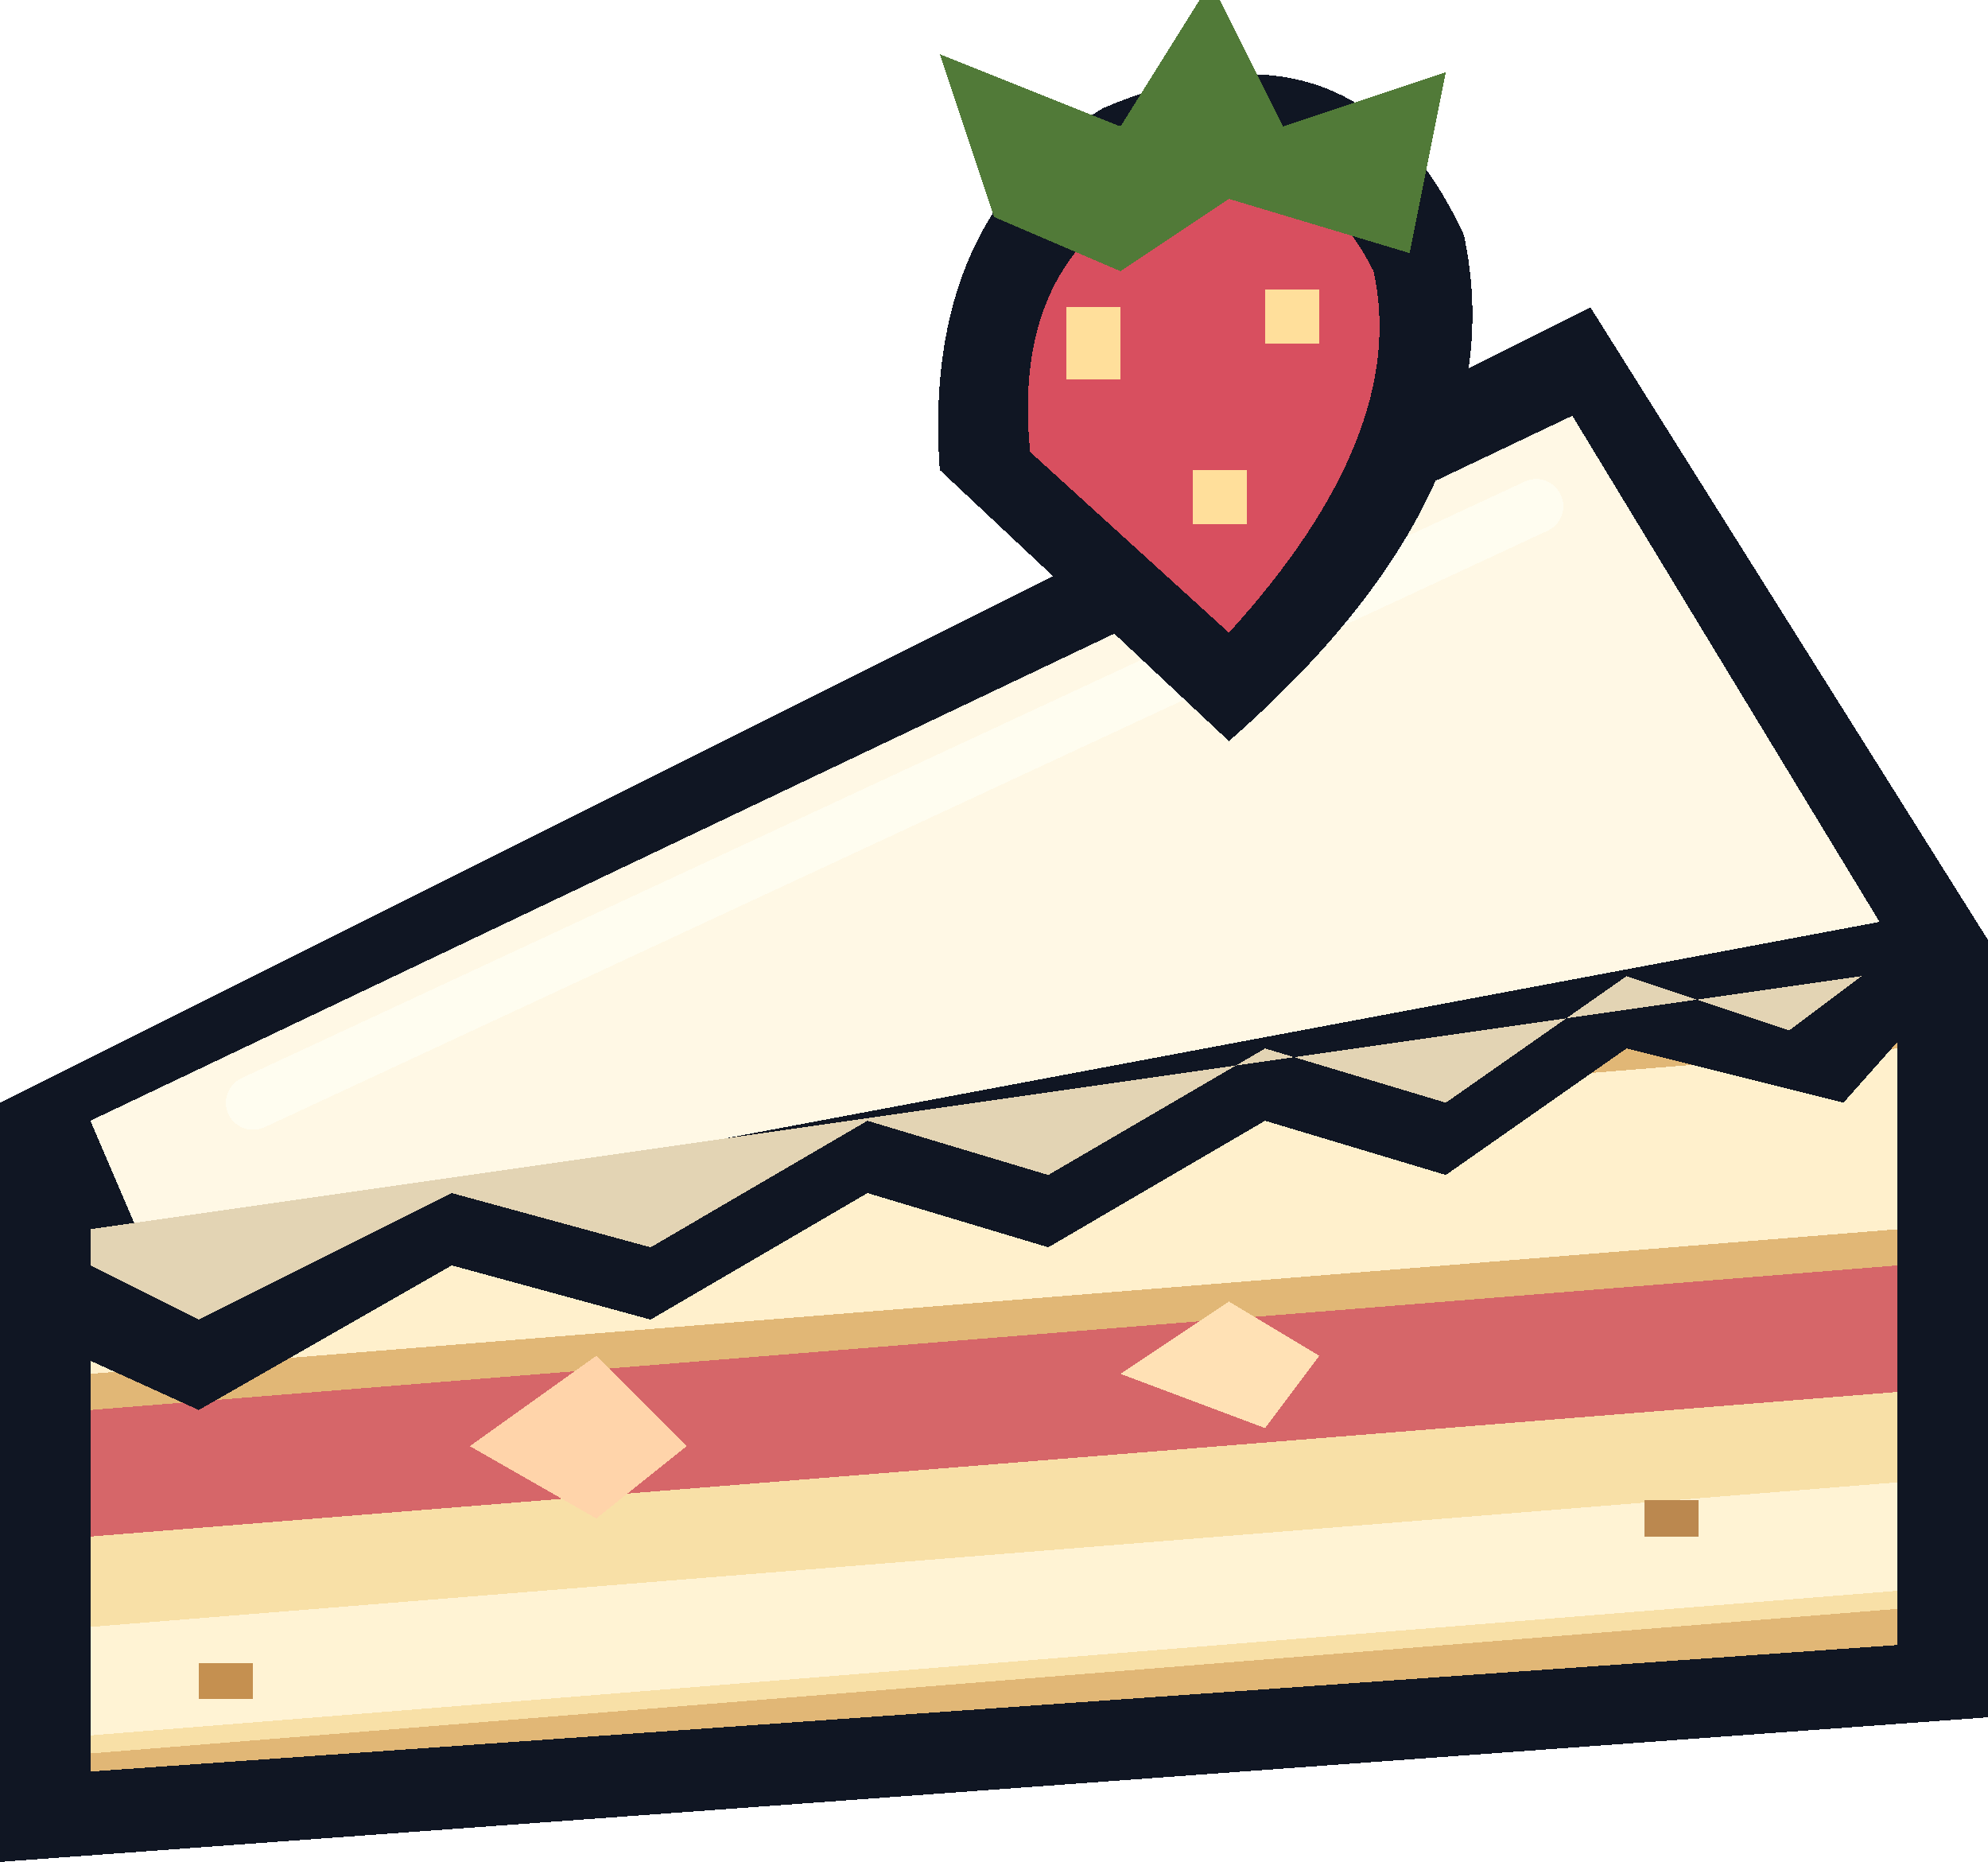
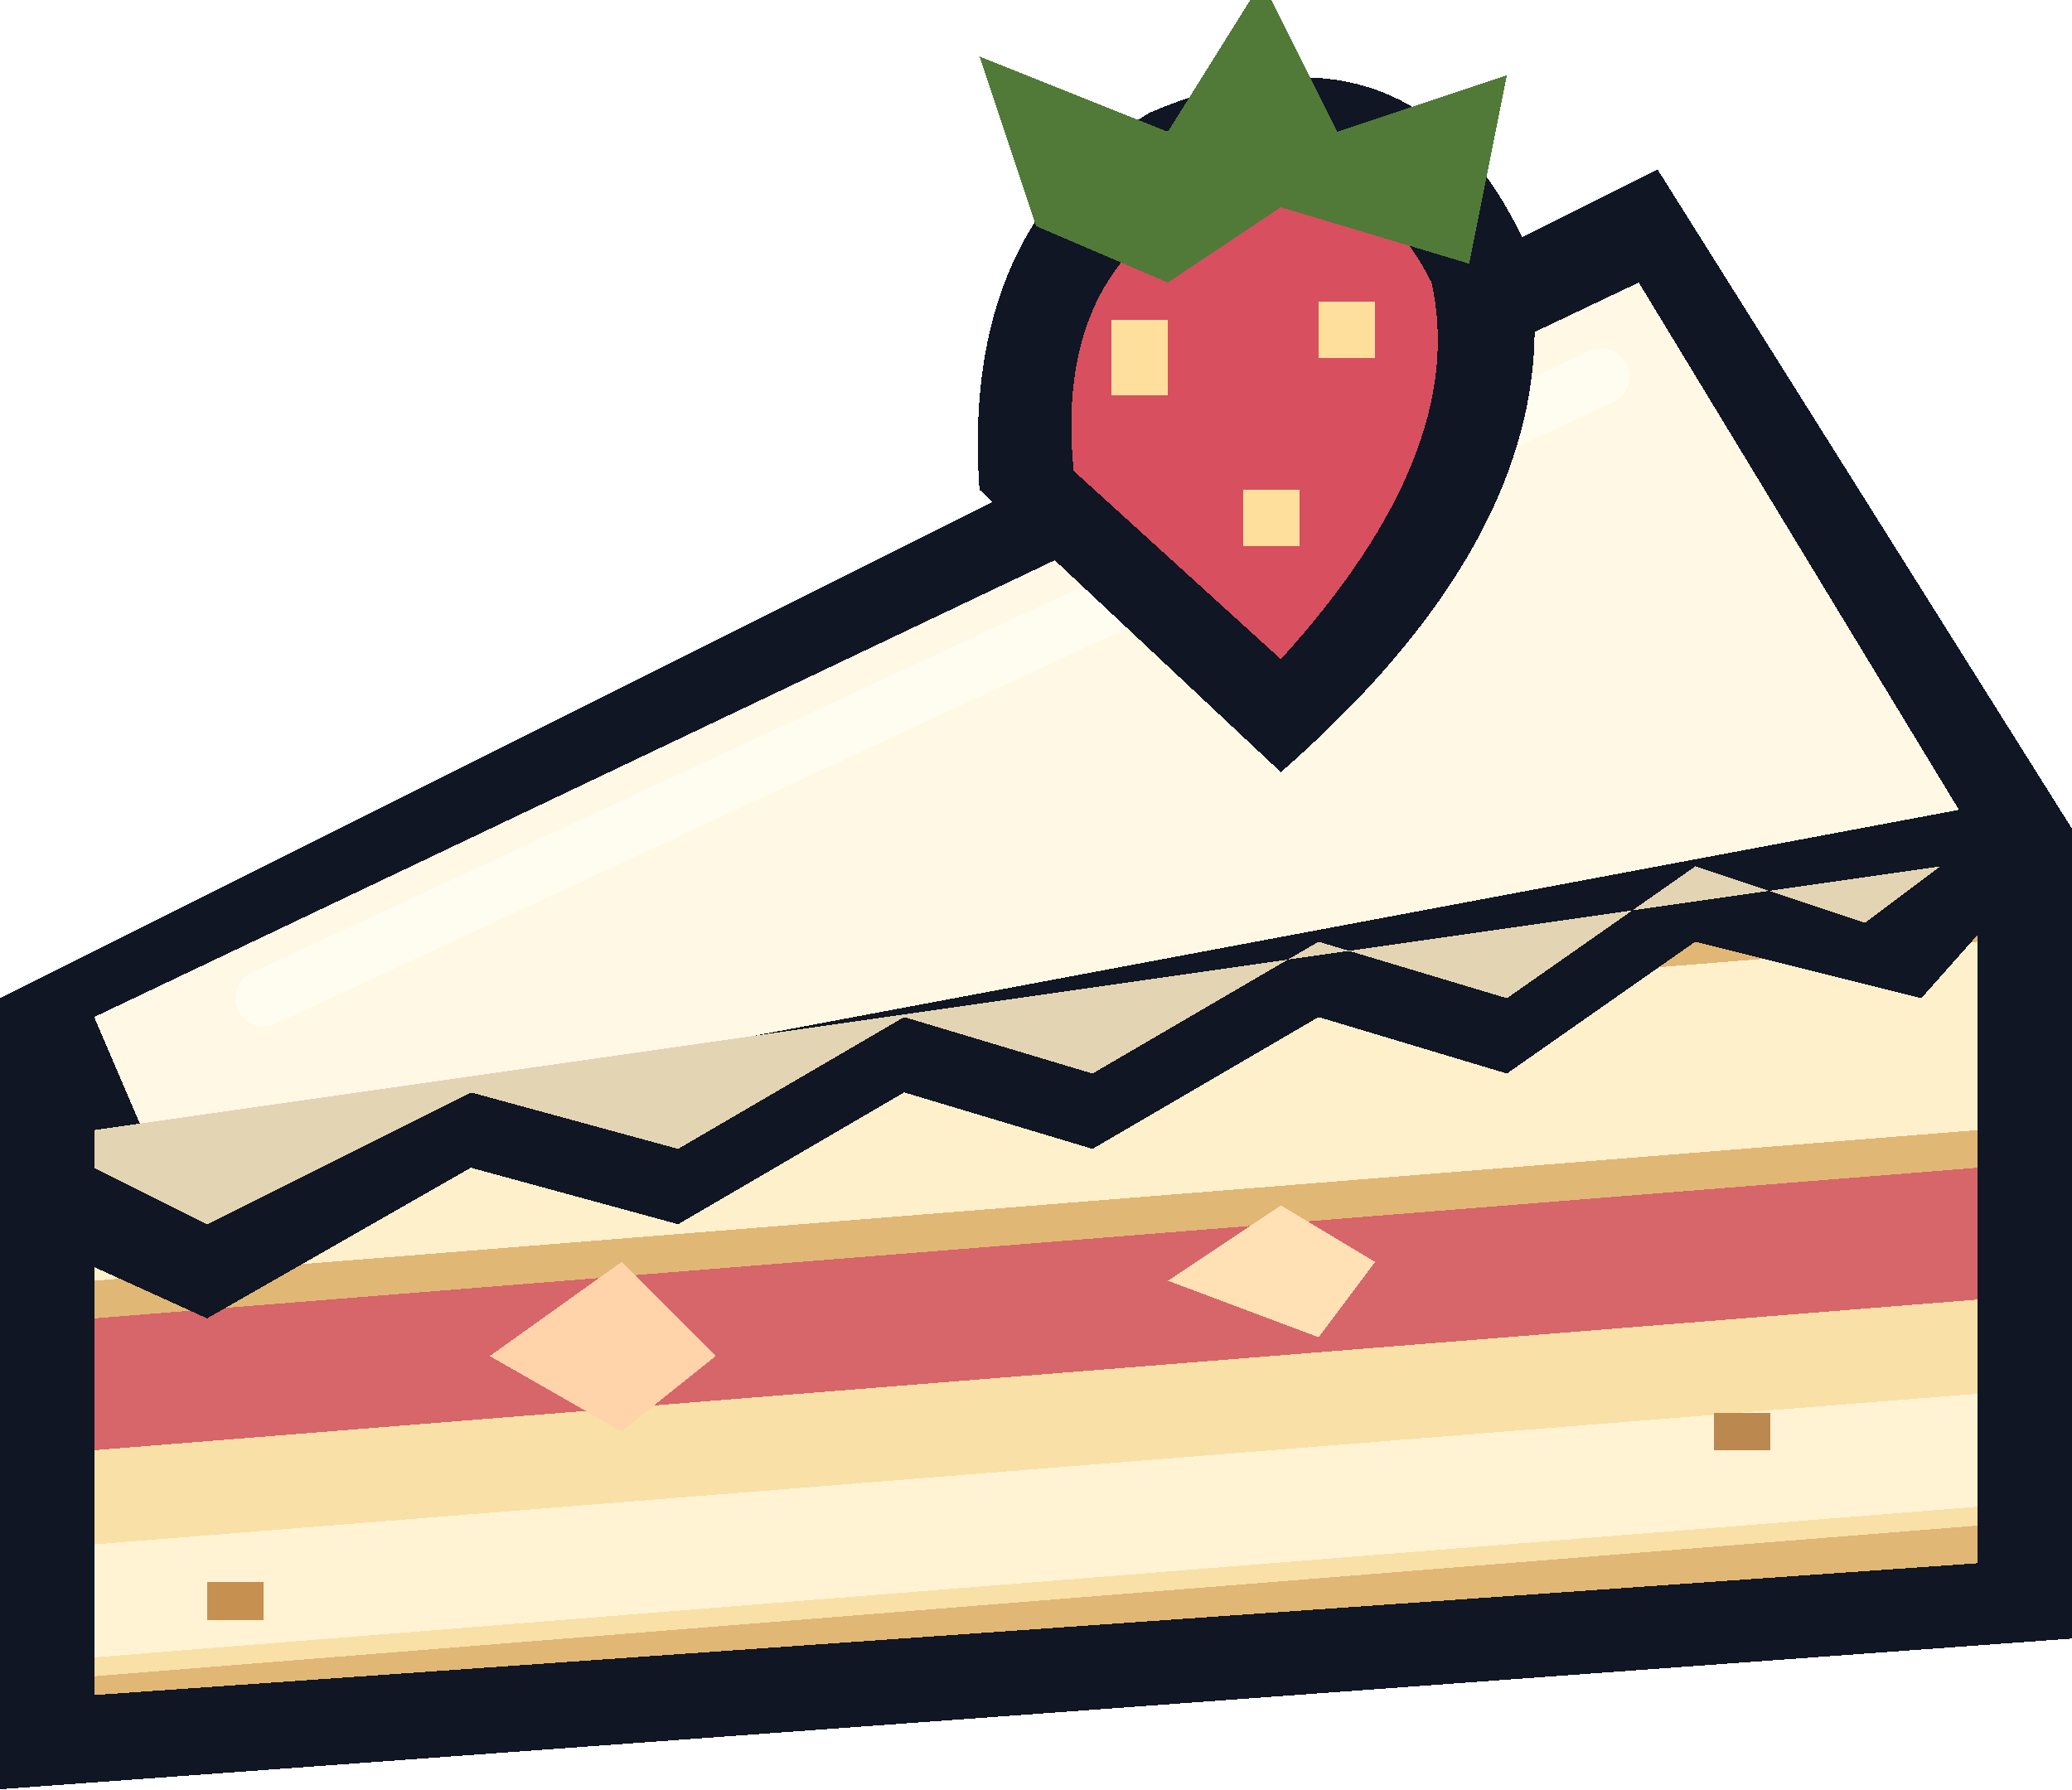
- <svg xmlns="http://www.w3.org/2000/svg" width="110" height="103" viewBox="10 8 110 103" shape-rendering="crispEdges">
+ <svg xmlns="http://www.w3.org/2000/svg" width="110" height="95" viewBox="10 16 110 95" shape-rendering="crispEdges">
  <path d="M10 69L98 25L120 60V103L10 111Z" fill="#101623" />
  <path d="M15 70L115 62V99L15 106Z" fill="#e1b776" />
  <path d="M15 74L115 66V76L15 84Z" fill="#fff0cc" />
  <path d="M15 86L115 78V86L15 94Z" fill="#d66669" />
  <path d="M15 93L115 85V97L15 105Z" fill="#f8e0a7" />
  <path d="M15 98L115 90V96L15 104Z" fill="#fff3d4" />
  <path d="M10 69L98 25L120 60L112 69L100 66L90 73L80 70L68 77L58 74L46 81L35 78L21 86L10 81Z" fill="#101623" />
  <path d="M15 70L97 31L114 59L18 77Z" fill="#fff8e5" />
  <path d="M15 76L113 62L109 65L100 62L90 69L80 66L68 73L58 70L46 77L35 74L21 81L15 78Z" fill="#e3d4b4" />
  <path d="M24 69L95 36" fill="none" stroke="#fffdf0" stroke-width="3" stroke-linejoin="round" stroke-linecap="round" />
-   <path d="M62 34Q61 20 71 14Q85 8 91 21Q94 35 78 49Z" fill="#101623" />
-   <path d="M67 33Q66 23 73 19Q82 15 86 23Q88 32 78 43Z" fill="#d84f5f" />
-   <path d="M65 20L62 11L72 15L77 7L81 15L90 12L88 22L78 19L72 23Z" fill="#517a38" />
-   <rect x="69" y="25" width="3" height="4" fill="#ffdf9b" />
-   <rect x="80" y="24" width="3" height="3" fill="#ffdf9b" />
-   <rect x="76" y="34" width="3" height="3" fill="#ffdf9b" />
+   <g transform="translate(0 8)">
+     <path d="M62 34Q61 20 71 14Q85 8 91 21Q94 35 78 49Z" fill="#101623" />
+     <path d="M67 33Q66 23 73 19Q82 15 86 23Q88 32 78 43Z" fill="#d84f5f" />
+     <path d="M65 20L62 11L72 15L77 7L81 15L90 12L88 22L78 19L72 23Z" fill="#517a38" />
+     <rect x="69" y="25" width="3" height="4" fill="#ffdf9b" />
+     <rect x="80" y="24" width="3" height="3" fill="#ffdf9b" />
+     <rect x="76" y="34" width="3" height="3" fill="#ffdf9b" />
+   </g>
  <path d="M36 88L43 83L48 88L43 92Z" fill="#ffd4aa" />
  <path d="M72 84L78 80L83 83L80 87Z" fill="#ffe1b5" />
  <rect x="21" y="100" width="3" height="2" fill="#c59050" />
  <rect x="101" y="91" width="3" height="2" fill="#bb884f" />
</svg>
